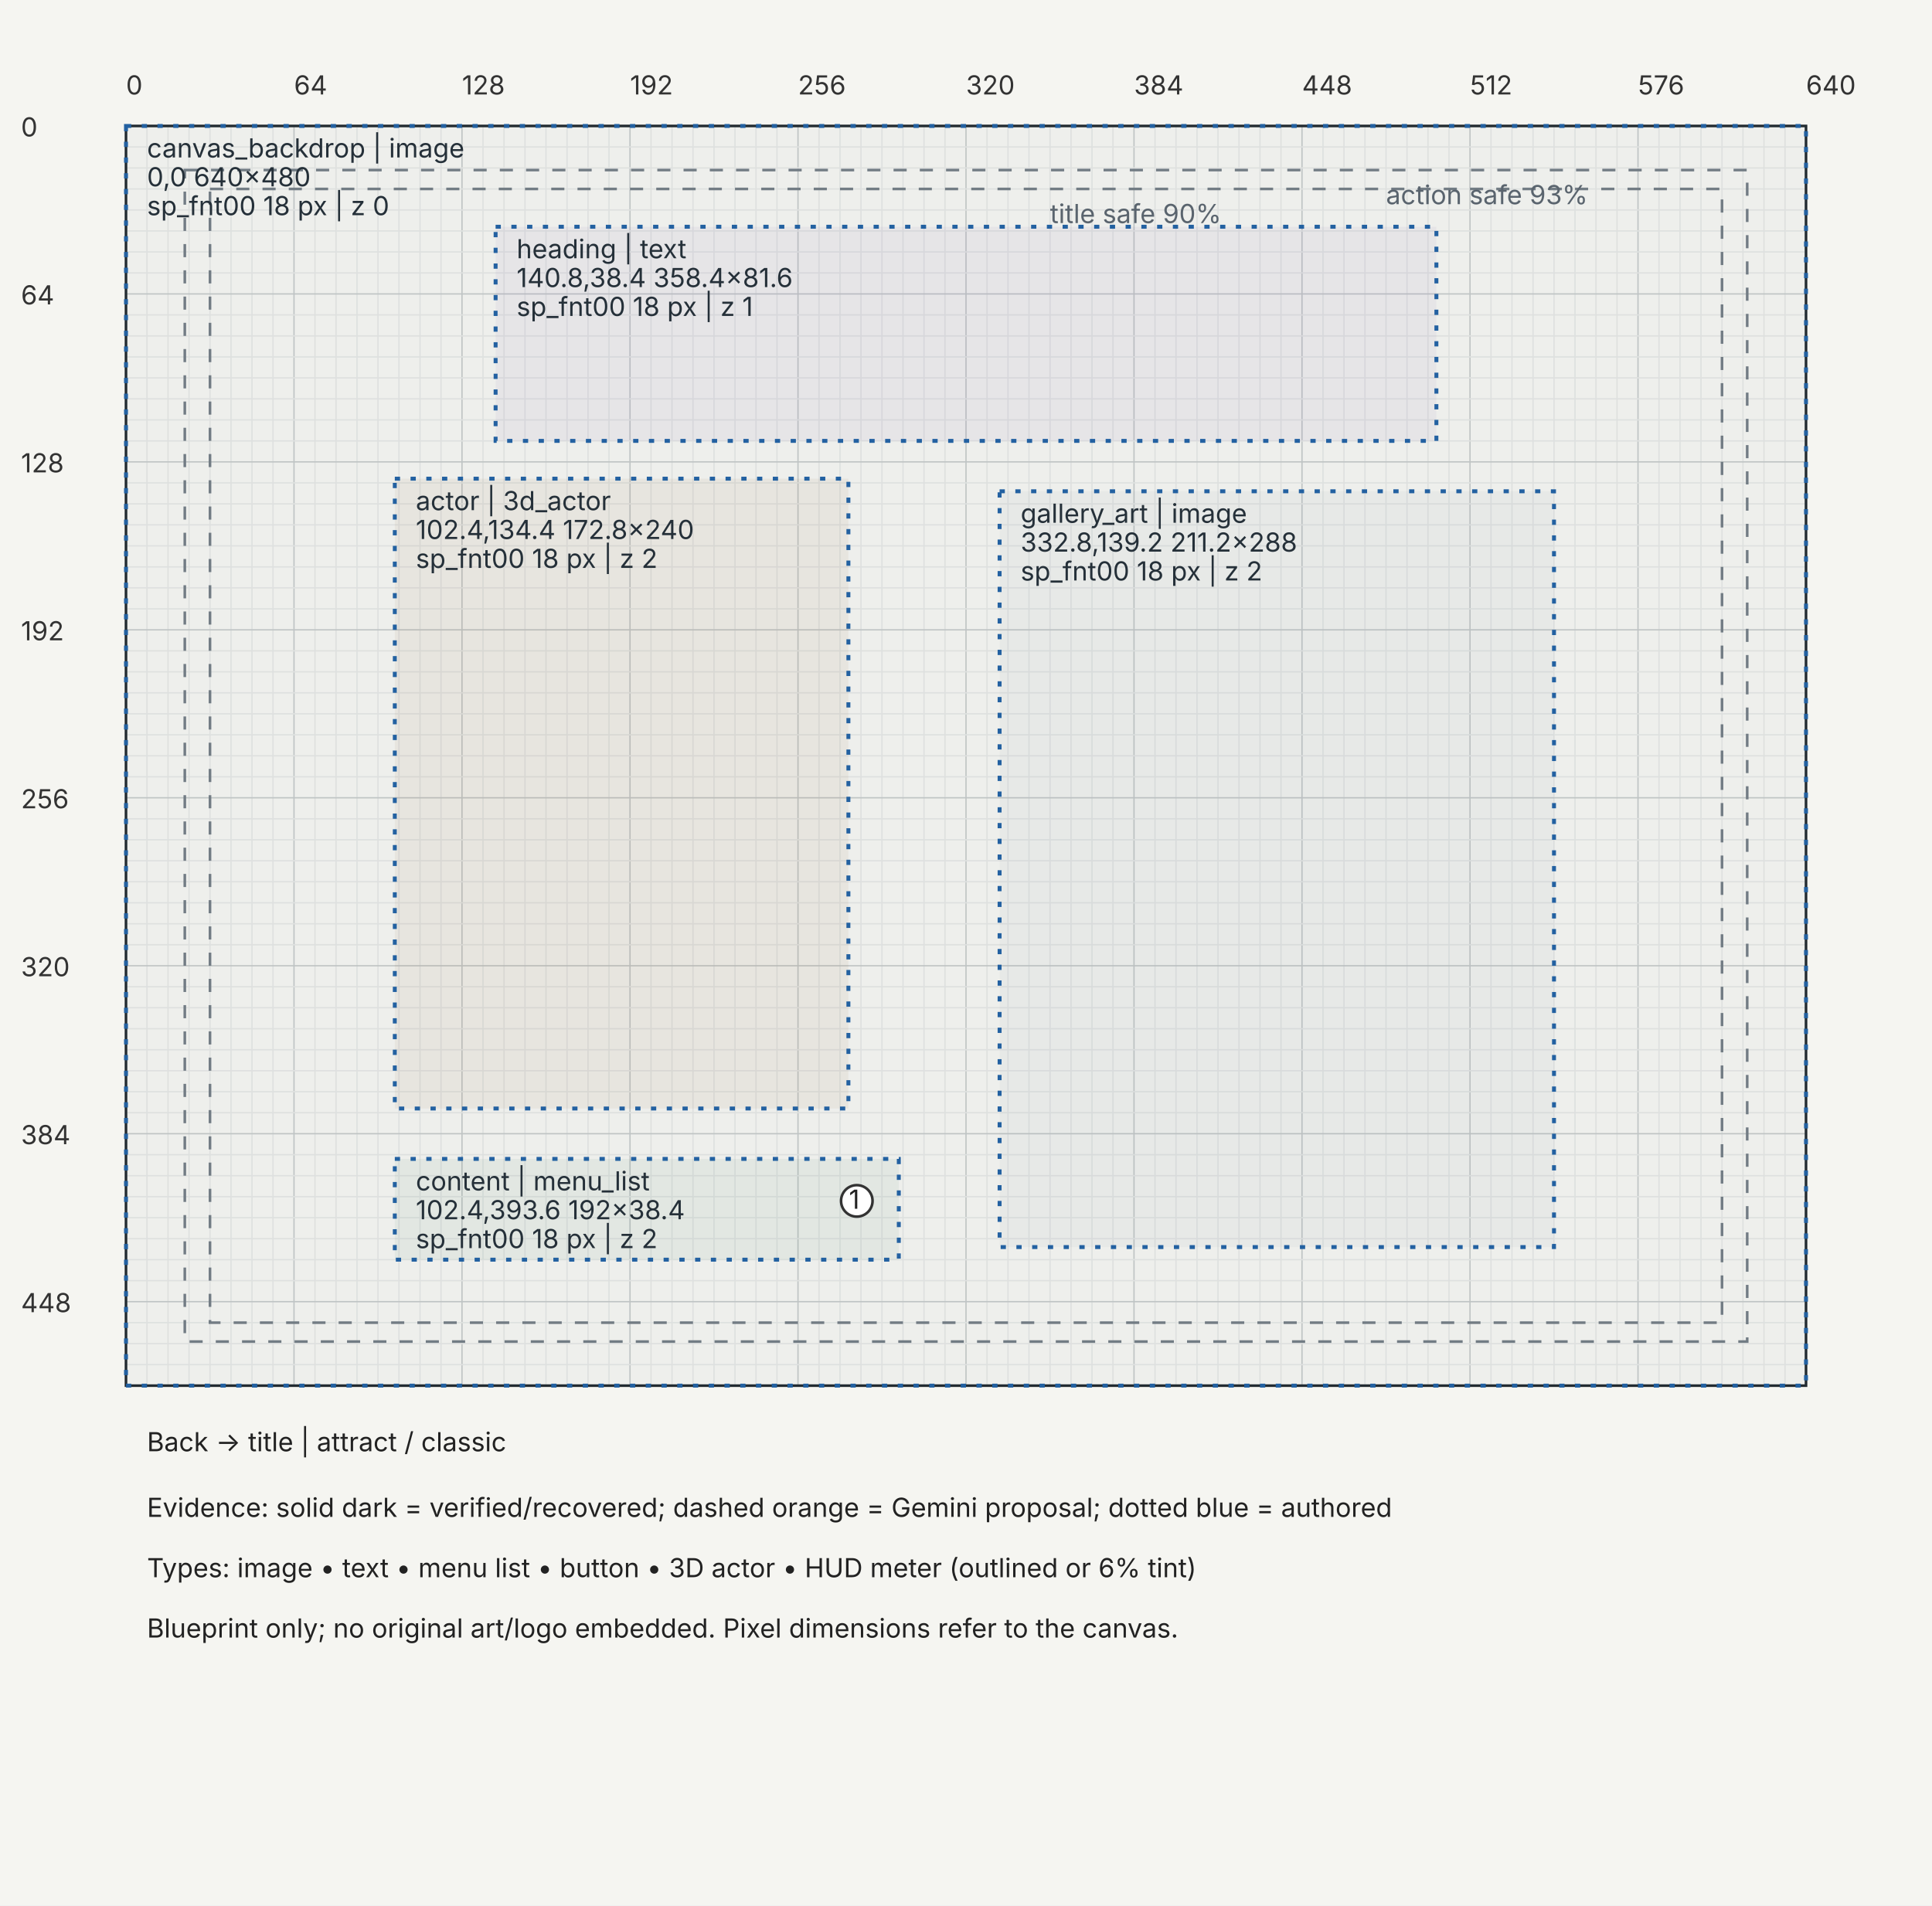
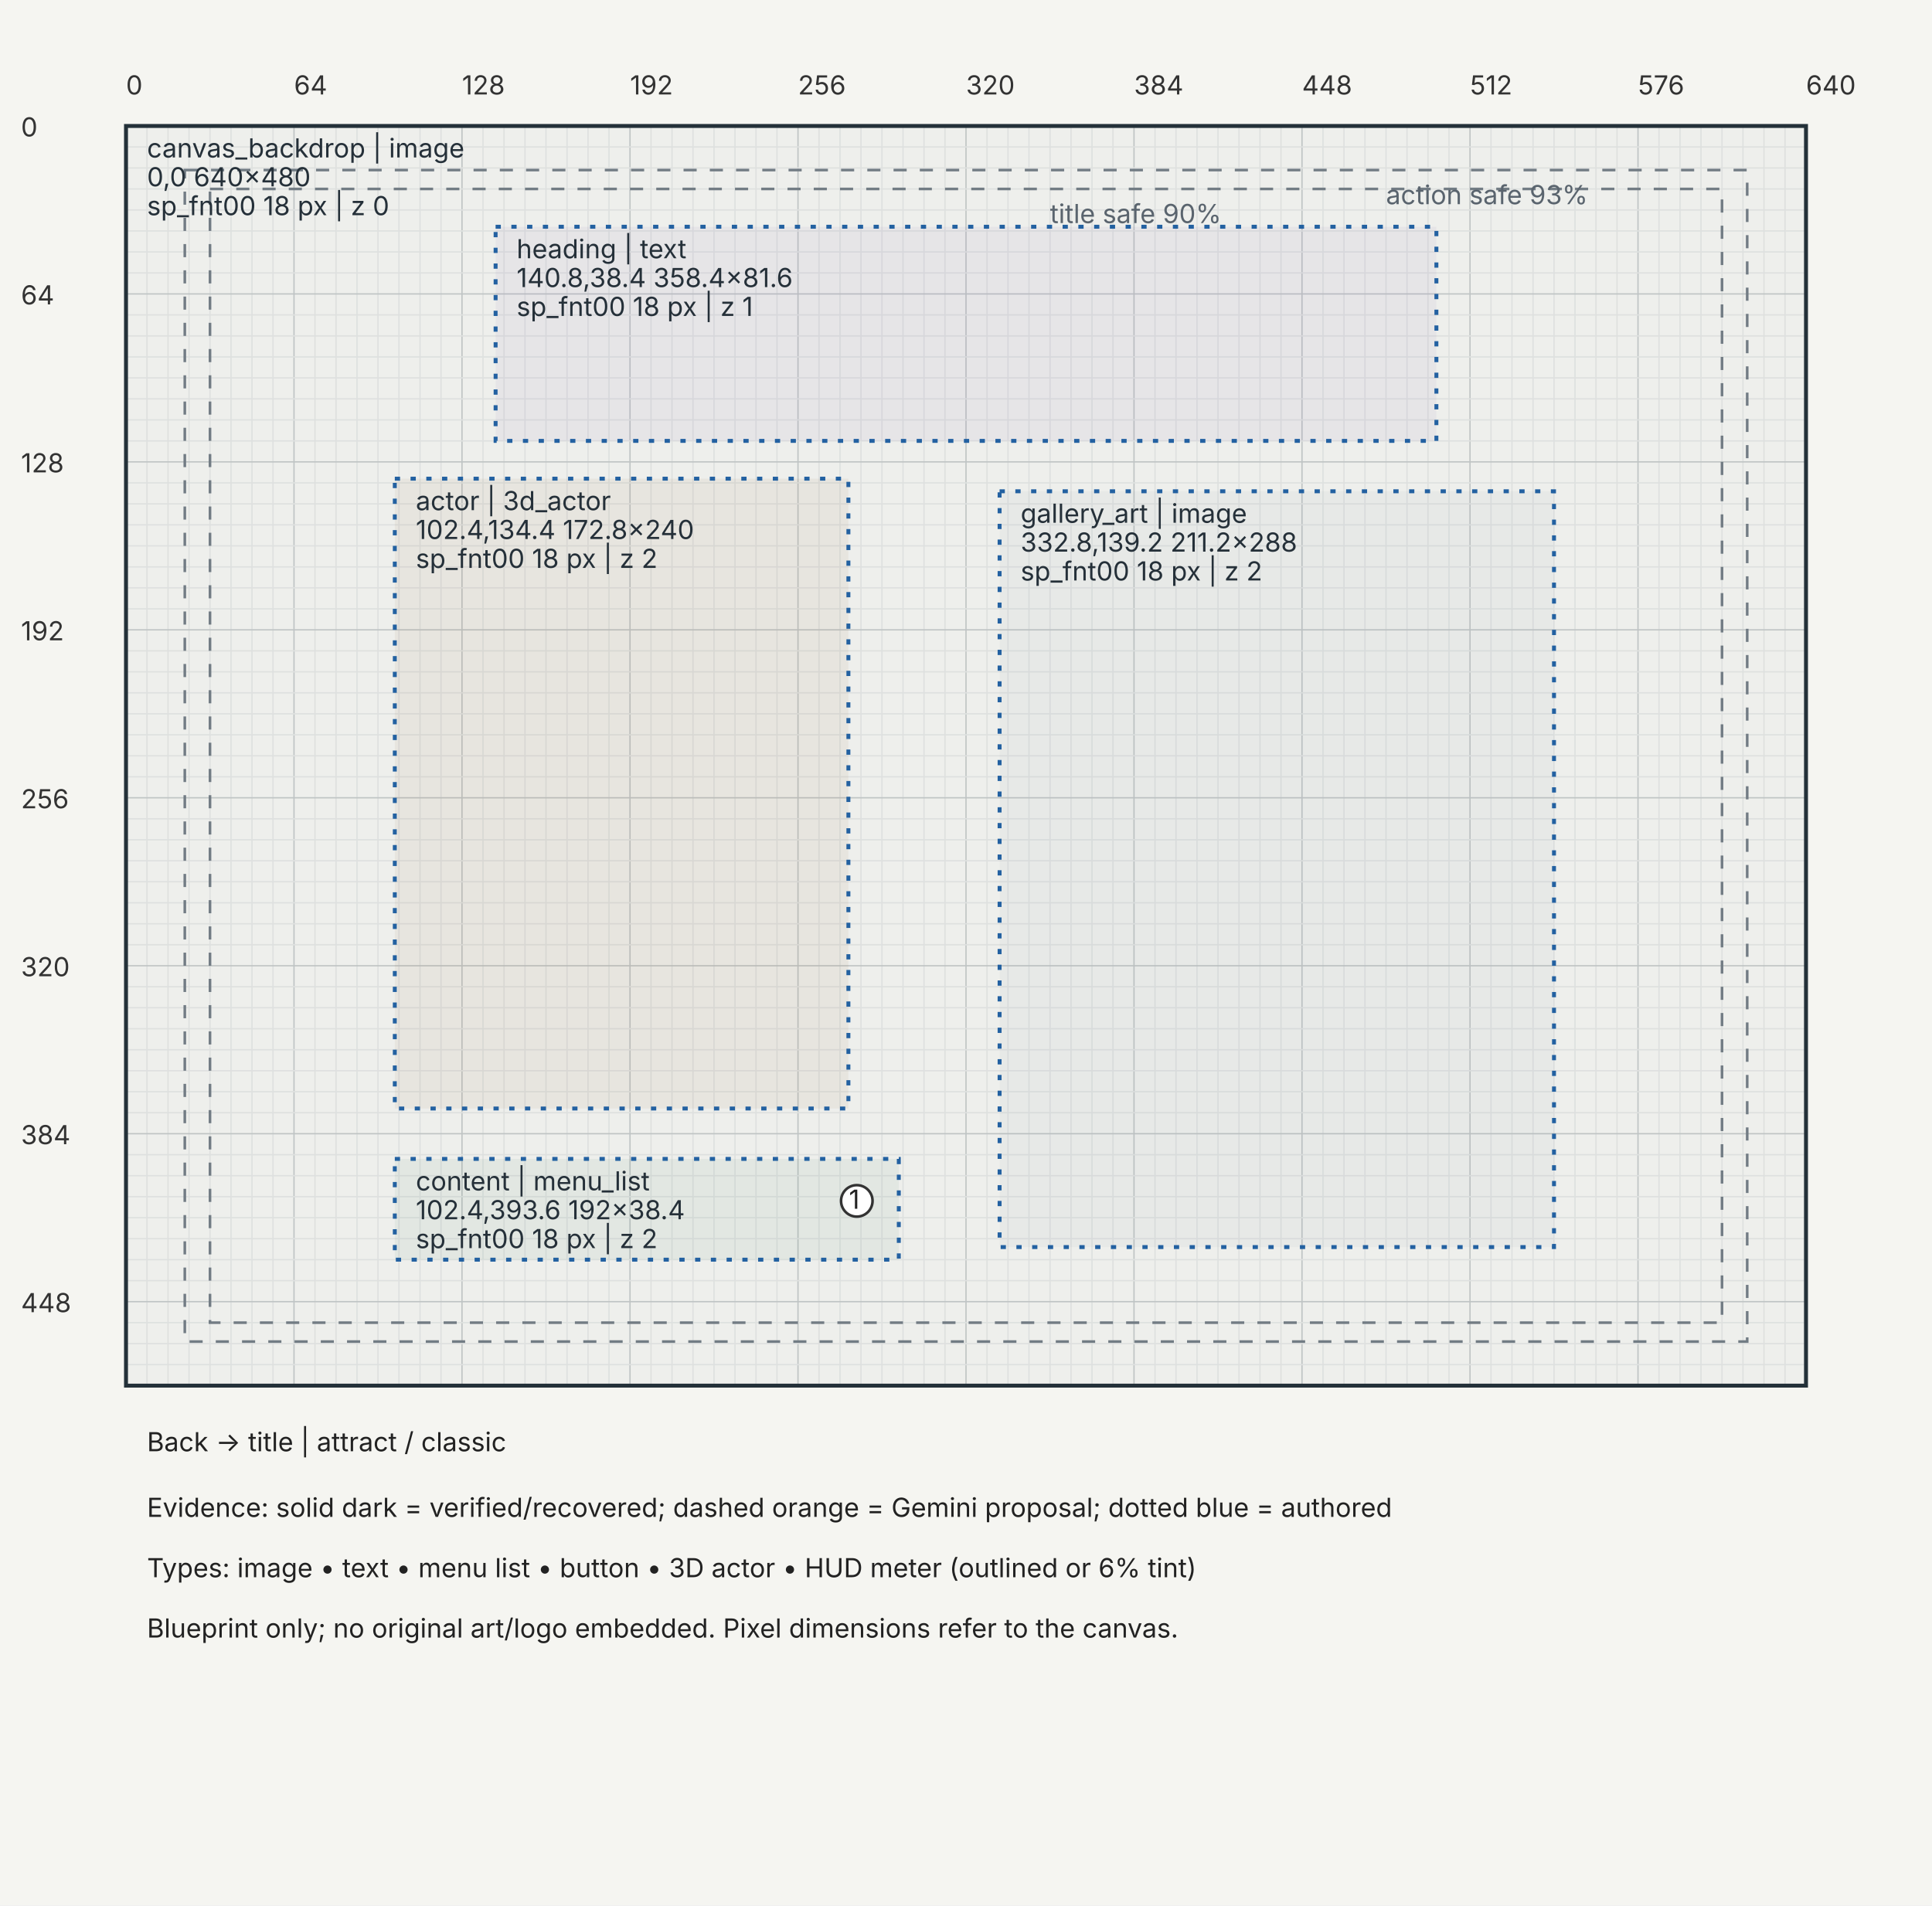
<svg xmlns="http://www.w3.org/2000/svg" width="736" height="726" viewBox="0 0 736 726">
  <rect width="100%" height="100%" fill="#f5f5f1" />
  <defs>
    <marker id="arrow" markerWidth="6" markerHeight="6" refX="5" refY="3" orient="auto">
      <path d="M0,0 L6,3 L0,6" fill="#333" />
    </marker>
  </defs>
  <g transform="translate(48,48)" font-family="Segoe UI,Inter,sans-serif" font-size="10">
    <path d="M0,0 V480" stroke="#c4c8c7" stroke-width="0.5" />
    <path d="M8,0 V480" stroke="#e4e6e3" stroke-width="0.5" />
    <path d="M16,0 V480" stroke="#e4e6e3" stroke-width="0.5" />
    <path d="M24,0 V480" stroke="#e4e6e3" stroke-width="0.5" />
    <path d="M32,0 V480" stroke="#e4e6e3" stroke-width="0.5" />
    <path d="M40,0 V480" stroke="#e4e6e3" stroke-width="0.5" />
    <path d="M48,0 V480" stroke="#e4e6e3" stroke-width="0.5" />
    <path d="M56,0 V480" stroke="#e4e6e3" stroke-width="0.5" />
    <path d="M64,0 V480" stroke="#c4c8c7" stroke-width="0.5" />
    <path d="M72,0 V480" stroke="#e4e6e3" stroke-width="0.5" />
    <path d="M80,0 V480" stroke="#e4e6e3" stroke-width="0.5" />
    <path d="M88,0 V480" stroke="#e4e6e3" stroke-width="0.5" />
    <path d="M96,0 V480" stroke="#e4e6e3" stroke-width="0.5" />
    <path d="M104,0 V480" stroke="#e4e6e3" stroke-width="0.5" />
    <path d="M112,0 V480" stroke="#e4e6e3" stroke-width="0.5" />
    <path d="M120,0 V480" stroke="#e4e6e3" stroke-width="0.5" />
    <path d="M128,0 V480" stroke="#c4c8c7" stroke-width="0.5" />
    <path d="M136,0 V480" stroke="#e4e6e3" stroke-width="0.5" />
    <path d="M144,0 V480" stroke="#e4e6e3" stroke-width="0.5" />
    <path d="M152,0 V480" stroke="#e4e6e3" stroke-width="0.5" />
    <path d="M160,0 V480" stroke="#e4e6e3" stroke-width="0.5" />
    <path d="M168,0 V480" stroke="#e4e6e3" stroke-width="0.5" />
    <path d="M176,0 V480" stroke="#e4e6e3" stroke-width="0.5" />
    <path d="M184,0 V480" stroke="#e4e6e3" stroke-width="0.5" />
    <path d="M192,0 V480" stroke="#c4c8c7" stroke-width="0.5" />
    <path d="M200,0 V480" stroke="#e4e6e3" stroke-width="0.5" />
    <path d="M208,0 V480" stroke="#e4e6e3" stroke-width="0.5" />
    <path d="M216,0 V480" stroke="#e4e6e3" stroke-width="0.5" />
    <path d="M224,0 V480" stroke="#e4e6e3" stroke-width="0.5" />
    <path d="M232,0 V480" stroke="#e4e6e3" stroke-width="0.5" />
    <path d="M240,0 V480" stroke="#e4e6e3" stroke-width="0.5" />
    <path d="M248,0 V480" stroke="#e4e6e3" stroke-width="0.5" />
    <path d="M256,0 V480" stroke="#c4c8c7" stroke-width="0.5" />
    <path d="M264,0 V480" stroke="#e4e6e3" stroke-width="0.5" />
    <path d="M272,0 V480" stroke="#e4e6e3" stroke-width="0.5" />
    <path d="M280,0 V480" stroke="#e4e6e3" stroke-width="0.5" />
    <path d="M288,0 V480" stroke="#e4e6e3" stroke-width="0.5" />
    <path d="M296,0 V480" stroke="#e4e6e3" stroke-width="0.5" />
    <path d="M304,0 V480" stroke="#e4e6e3" stroke-width="0.5" />
    <path d="M312,0 V480" stroke="#e4e6e3" stroke-width="0.5" />
    <path d="M320,0 V480" stroke="#c4c8c7" stroke-width="0.5" />
    <path d="M328,0 V480" stroke="#e4e6e3" stroke-width="0.5" />
    <path d="M336,0 V480" stroke="#e4e6e3" stroke-width="0.5" />
    <path d="M344,0 V480" stroke="#e4e6e3" stroke-width="0.5" />
    <path d="M352,0 V480" stroke="#e4e6e3" stroke-width="0.5" />
    <path d="M360,0 V480" stroke="#e4e6e3" stroke-width="0.5" />
    <path d="M368,0 V480" stroke="#e4e6e3" stroke-width="0.5" />
    <path d="M376,0 V480" stroke="#e4e6e3" stroke-width="0.5" />
    <path d="M384,0 V480" stroke="#c4c8c7" stroke-width="0.5" />
    <path d="M392,0 V480" stroke="#e4e6e3" stroke-width="0.5" />
    <path d="M400,0 V480" stroke="#e4e6e3" stroke-width="0.5" />
    <path d="M408,0 V480" stroke="#e4e6e3" stroke-width="0.5" />
    <path d="M416,0 V480" stroke="#e4e6e3" stroke-width="0.5" />
    <path d="M424,0 V480" stroke="#e4e6e3" stroke-width="0.5" />
    <path d="M432,0 V480" stroke="#e4e6e3" stroke-width="0.5" />
    <path d="M440,0 V480" stroke="#e4e6e3" stroke-width="0.5" />
    <path d="M448,0 V480" stroke="#c4c8c7" stroke-width="0.5" />
    <path d="M456,0 V480" stroke="#e4e6e3" stroke-width="0.5" />
    <path d="M464,0 V480" stroke="#e4e6e3" stroke-width="0.5" />
    <path d="M472,0 V480" stroke="#e4e6e3" stroke-width="0.5" />
    <path d="M480,0 V480" stroke="#e4e6e3" stroke-width="0.5" />
    <path d="M488,0 V480" stroke="#e4e6e3" stroke-width="0.5" />
    <path d="M496,0 V480" stroke="#e4e6e3" stroke-width="0.5" />
    <path d="M504,0 V480" stroke="#e4e6e3" stroke-width="0.5" />
    <path d="M512,0 V480" stroke="#c4c8c7" stroke-width="0.5" />
    <path d="M520,0 V480" stroke="#e4e6e3" stroke-width="0.5" />
    <path d="M528,0 V480" stroke="#e4e6e3" stroke-width="0.5" />
    <path d="M536,0 V480" stroke="#e4e6e3" stroke-width="0.5" />
    <path d="M544,0 V480" stroke="#e4e6e3" stroke-width="0.5" />
    <path d="M552,0 V480" stroke="#e4e6e3" stroke-width="0.5" />
    <path d="M560,0 V480" stroke="#e4e6e3" stroke-width="0.5" />
    <path d="M568,0 V480" stroke="#e4e6e3" stroke-width="0.5" />
    <path d="M576,0 V480" stroke="#c4c8c7" stroke-width="0.5" />
    <path d="M584,0 V480" stroke="#e4e6e3" stroke-width="0.5" />
    <path d="M592,0 V480" stroke="#e4e6e3" stroke-width="0.5" />
    <path d="M600,0 V480" stroke="#e4e6e3" stroke-width="0.5" />
    <path d="M608,0 V480" stroke="#e4e6e3" stroke-width="0.5" />
    <path d="M616,0 V480" stroke="#e4e6e3" stroke-width="0.5" />
    <path d="M624,0 V480" stroke="#e4e6e3" stroke-width="0.5" />
    <path d="M632,0 V480" stroke="#e4e6e3" stroke-width="0.5" />
    <path d="M640,0 V480" stroke="#c4c8c7" stroke-width="0.5" />
    <path d="M0,0 H640" stroke="#c4c8c7" stroke-width="0.5" />
    <path d="M0,8 H640" stroke="#e4e6e3" stroke-width="0.5" />
    <path d="M0,16 H640" stroke="#e4e6e3" stroke-width="0.5" />
    <path d="M0,24 H640" stroke="#e4e6e3" stroke-width="0.5" />
    <path d="M0,32 H640" stroke="#e4e6e3" stroke-width="0.5" />
    <path d="M0,40 H640" stroke="#e4e6e3" stroke-width="0.5" />
    <path d="M0,48 H640" stroke="#e4e6e3" stroke-width="0.5" />
    <path d="M0,56 H640" stroke="#e4e6e3" stroke-width="0.5" />
    <path d="M0,64 H640" stroke="#c4c8c7" stroke-width="0.5" />
    <path d="M0,72 H640" stroke="#e4e6e3" stroke-width="0.5" />
    <path d="M0,80 H640" stroke="#e4e6e3" stroke-width="0.5" />
    <path d="M0,88 H640" stroke="#e4e6e3" stroke-width="0.5" />
    <path d="M0,96 H640" stroke="#e4e6e3" stroke-width="0.5" />
    <path d="M0,104 H640" stroke="#e4e6e3" stroke-width="0.5" />
    <path d="M0,112 H640" stroke="#e4e6e3" stroke-width="0.5" />
    <path d="M0,120 H640" stroke="#e4e6e3" stroke-width="0.5" />
    <path d="M0,128 H640" stroke="#c4c8c7" stroke-width="0.5" />
    <path d="M0,136 H640" stroke="#e4e6e3" stroke-width="0.5" />
    <path d="M0,144 H640" stroke="#e4e6e3" stroke-width="0.5" />
    <path d="M0,152 H640" stroke="#e4e6e3" stroke-width="0.5" />
    <path d="M0,160 H640" stroke="#e4e6e3" stroke-width="0.5" />
    <path d="M0,168 H640" stroke="#e4e6e3" stroke-width="0.5" />
    <path d="M0,176 H640" stroke="#e4e6e3" stroke-width="0.5" />
    <path d="M0,184 H640" stroke="#e4e6e3" stroke-width="0.5" />
    <path d="M0,192 H640" stroke="#c4c8c7" stroke-width="0.5" />
    <path d="M0,200 H640" stroke="#e4e6e3" stroke-width="0.5" />
    <path d="M0,208 H640" stroke="#e4e6e3" stroke-width="0.5" />
    <path d="M0,216 H640" stroke="#e4e6e3" stroke-width="0.5" />
    <path d="M0,224 H640" stroke="#e4e6e3" stroke-width="0.5" />
    <path d="M0,232 H640" stroke="#e4e6e3" stroke-width="0.5" />
    <path d="M0,240 H640" stroke="#e4e6e3" stroke-width="0.5" />
    <path d="M0,248 H640" stroke="#e4e6e3" stroke-width="0.5" />
    <path d="M0,256 H640" stroke="#c4c8c7" stroke-width="0.5" />
    <path d="M0,264 H640" stroke="#e4e6e3" stroke-width="0.5" />
    <path d="M0,272 H640" stroke="#e4e6e3" stroke-width="0.5" />
    <path d="M0,280 H640" stroke="#e4e6e3" stroke-width="0.5" />
    <path d="M0,288 H640" stroke="#e4e6e3" stroke-width="0.5" />
    <path d="M0,296 H640" stroke="#e4e6e3" stroke-width="0.5" />
    <path d="M0,304 H640" stroke="#e4e6e3" stroke-width="0.5" />
    <path d="M0,312 H640" stroke="#e4e6e3" stroke-width="0.5" />
    <path d="M0,320 H640" stroke="#c4c8c7" stroke-width="0.5" />
    <path d="M0,328 H640" stroke="#e4e6e3" stroke-width="0.5" />
    <path d="M0,336 H640" stroke="#e4e6e3" stroke-width="0.5" />
    <path d="M0,344 H640" stroke="#e4e6e3" stroke-width="0.5" />
    <path d="M0,352 H640" stroke="#e4e6e3" stroke-width="0.5" />
    <path d="M0,360 H640" stroke="#e4e6e3" stroke-width="0.5" />
    <path d="M0,368 H640" stroke="#e4e6e3" stroke-width="0.5" />
    <path d="M0,376 H640" stroke="#e4e6e3" stroke-width="0.5" />
    <path d="M0,384 H640" stroke="#c4c8c7" stroke-width="0.5" />
    <path d="M0,392 H640" stroke="#e4e6e3" stroke-width="0.5" />
    <path d="M0,400 H640" stroke="#e4e6e3" stroke-width="0.5" />
    <path d="M0,408 H640" stroke="#e4e6e3" stroke-width="0.5" />
    <path d="M0,416 H640" stroke="#e4e6e3" stroke-width="0.5" />
    <path d="M0,424 H640" stroke="#e4e6e3" stroke-width="0.5" />
    <path d="M0,432 H640" stroke="#e4e6e3" stroke-width="0.5" />
    <path d="M0,440 H640" stroke="#e4e6e3" stroke-width="0.5" />
    <path d="M0,448 H640" stroke="#c4c8c7" stroke-width="0.5" />
    <path d="M0,456 H640" stroke="#e4e6e3" stroke-width="0.5" />
    <path d="M0,464 H640" stroke="#e4e6e3" stroke-width="0.5" />
    <path d="M0,472 H640" stroke="#e4e6e3" stroke-width="0.5" />
    <path d="M0,480 H640" stroke="#e4e6e3" stroke-width="0.5" />
    <text x="0" y="-12" fill="#333">0</text>
    <text x="64" y="-12" fill="#333">64</text>
    <text x="128" y="-12" fill="#333">128</text>
    <text x="192" y="-12" fill="#333">192</text>
    <text x="256" y="-12" fill="#333">256</text>
    <text x="320" y="-12" fill="#333">320</text>
    <text x="384" y="-12" fill="#333">384</text>
    <text x="448" y="-12" fill="#333">448</text>
    <text x="512" y="-12" fill="#333">512</text>
    <text x="576" y="-12" fill="#333">576</text>
    <text x="640" y="-12" fill="#333">640</text>
    <text x="-40" y="4" fill="#333">0</text>
    <text x="-40" y="68" fill="#333">64</text>
    <text x="-40" y="132" fill="#333">128</text>
    <text x="-40" y="196" fill="#333">192</text>
    <text x="-40" y="260" fill="#333">256</text>
    <text x="-40" y="324" fill="#333">320</text>
    <text x="-40" y="388" fill="#333">384</text>
    <text x="-40" y="452" fill="#333">448</text>
    <rect width="640" height="480" fill="none" stroke="#20282e" />
    <rect x="32" y="24" width="576" height="432" fill="none" stroke="#727b83" stroke-dasharray="5 5" />
    <text x="352" y="37" fill="#58626b">title safe 90%</text>
    <rect x="22.4" y="16.8" width="595.2" height="446.4" fill="none" stroke="#727b83" stroke-dasharray="5 5" />
    <text x="480" y="29.8" fill="#58626b">action safe 93%</text>
    <g>
-       <rect x="0" y="0" width="640" height="480" fill="#7c8c97" fill-opacity="0.06" stroke="#2361a1" stroke-width="1.5" stroke-dasharray="2 4" />
+       <rect x="0" y="0" width="640" height="480" fill="#7c8c97" fill-opacity="0.06" stroke="#243139" stroke-width="1.5" stroke-dasharray="" />
      <text x="8" y="12" fill="#253039">canvas_backdrop | image</text>
      <text x="8" y="23" fill="#253039">0,0 640×480</text>
      <text x="8" y="34" fill="#253039">sp_fnt00 18 px | z 0</text>
    </g>
    <g>
      <rect x="140.8" y="38.4" width="358.4" height="81.6" fill="#6651a5" fill-opacity="0.06" stroke="#2361a1" stroke-width="1.5" stroke-dasharray="2 4" />
      <text x="148.8" y="50.4" fill="#253039">heading | text</text>
      <text x="148.8" y="61.4" fill="#253039">140.8,38.4 358.4×81.6</text>
      <text x="148.8" y="72.4" fill="#253039">sp_fnt00 18 px | z 1</text>
    </g>
    <g>
      <rect x="102.4" y="393.6" width="192.0" height="38.4" fill="#296b4f" fill-opacity="0.06" stroke="#2361a1" stroke-width="1.5" stroke-dasharray="2 4" />
      <text x="110.4" y="405.6" fill="#253039">content | menu_list</text>
      <text x="110.4" y="416.6" fill="#253039">102.4,393.6 192×38.4</text>
      <text x="110.4" y="427.6" fill="#253039">sp_fnt00 18 px | z 2</text>
    </g>
    <g>
      <rect x="332.8" y="139.2" width="211.2" height="288.0" fill="#7c8c97" fill-opacity="0.06" stroke="#2361a1" stroke-width="1.5" stroke-dasharray="2 4" />
      <text x="340.8" y="151.2" fill="#253039">gallery_art | image</text>
      <text x="340.8" y="162.2" fill="#253039">332.8,139.2 211.2×288</text>
      <text x="340.8" y="173.2" fill="#253039">sp_fnt00 18 px | z 2</text>
    </g>
    <g>
      <rect x="102.4" y="134.4" width="172.8" height="240.0" fill="#775020" fill-opacity="0.06" stroke="#2361a1" stroke-width="1.5" stroke-dasharray="2 4" />
      <text x="110.4" y="146.4" fill="#253039">actor | 3d_actor</text>
      <text x="110.4" y="157.4" fill="#253039">102.4,134.4 172.8×240</text>
      <text x="110.4" y="168.4" fill="#253039">sp_fnt00 18 px | z 2</text>
    </g>
    <circle cx="278.4" cy="409.6" r="6" fill="#fff" stroke="#333" />
    <text x="275.4" y="412.6" fill="#222">1</text>
    <text x="8" y="505" fill="#222">Back → title | attract / classic</text>
    <text x="8" y="530" fill="#222">Evidence: solid dark = verified/recovered; dashed orange = Gemini proposal; dotted blue = authored</text>
    <text x="8" y="553" fill="#222">Types: image • text • menu list • button • 3D actor • HUD meter (outlined or 6% tint)</text>
    <text x="8" y="576" fill="#222">Blueprint only; no original art/logo embedded. Pixel dimensions refer to the canvas.</text>
  </g>
</svg>
